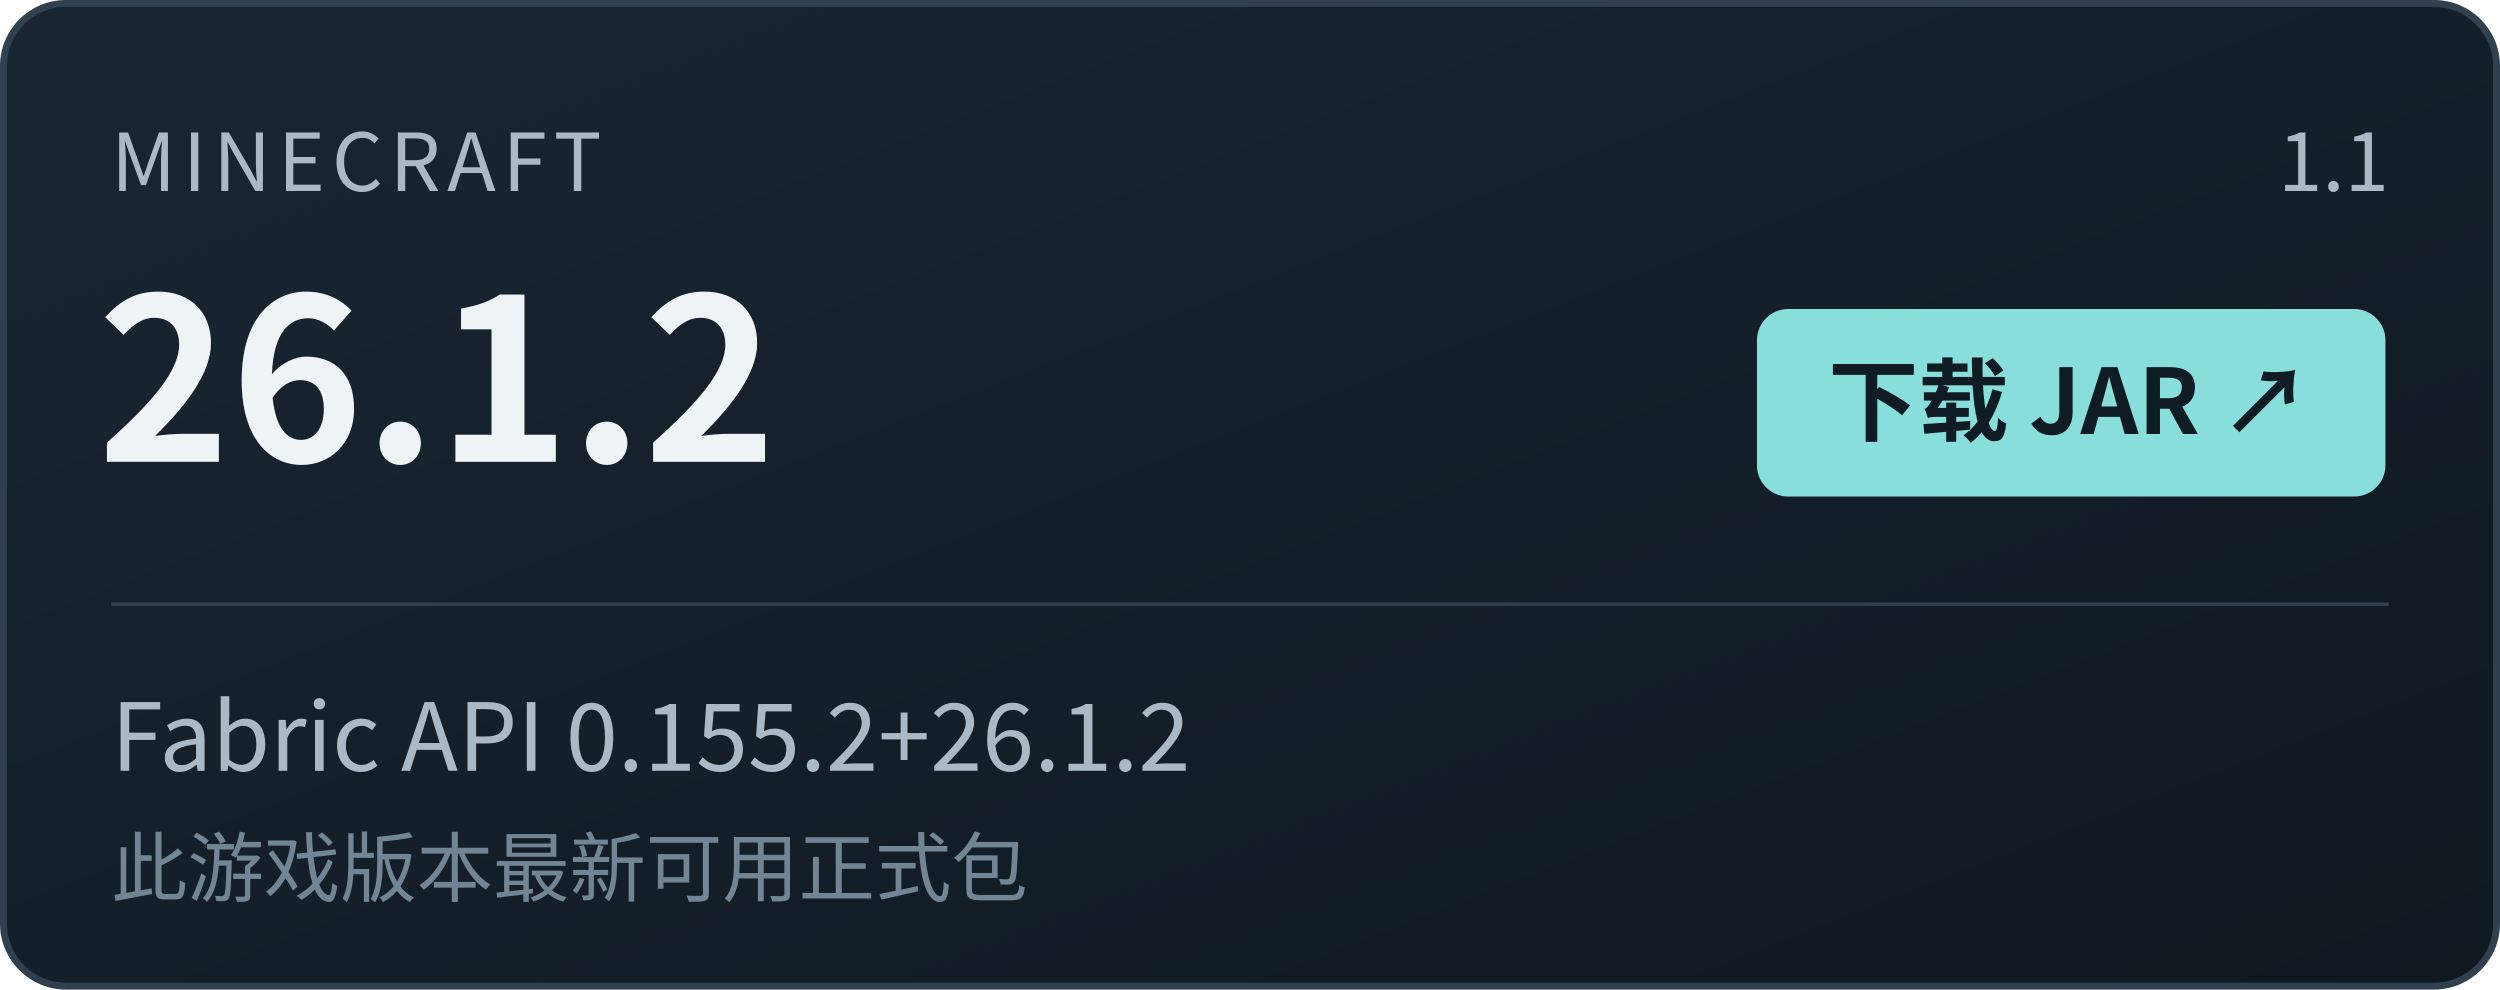
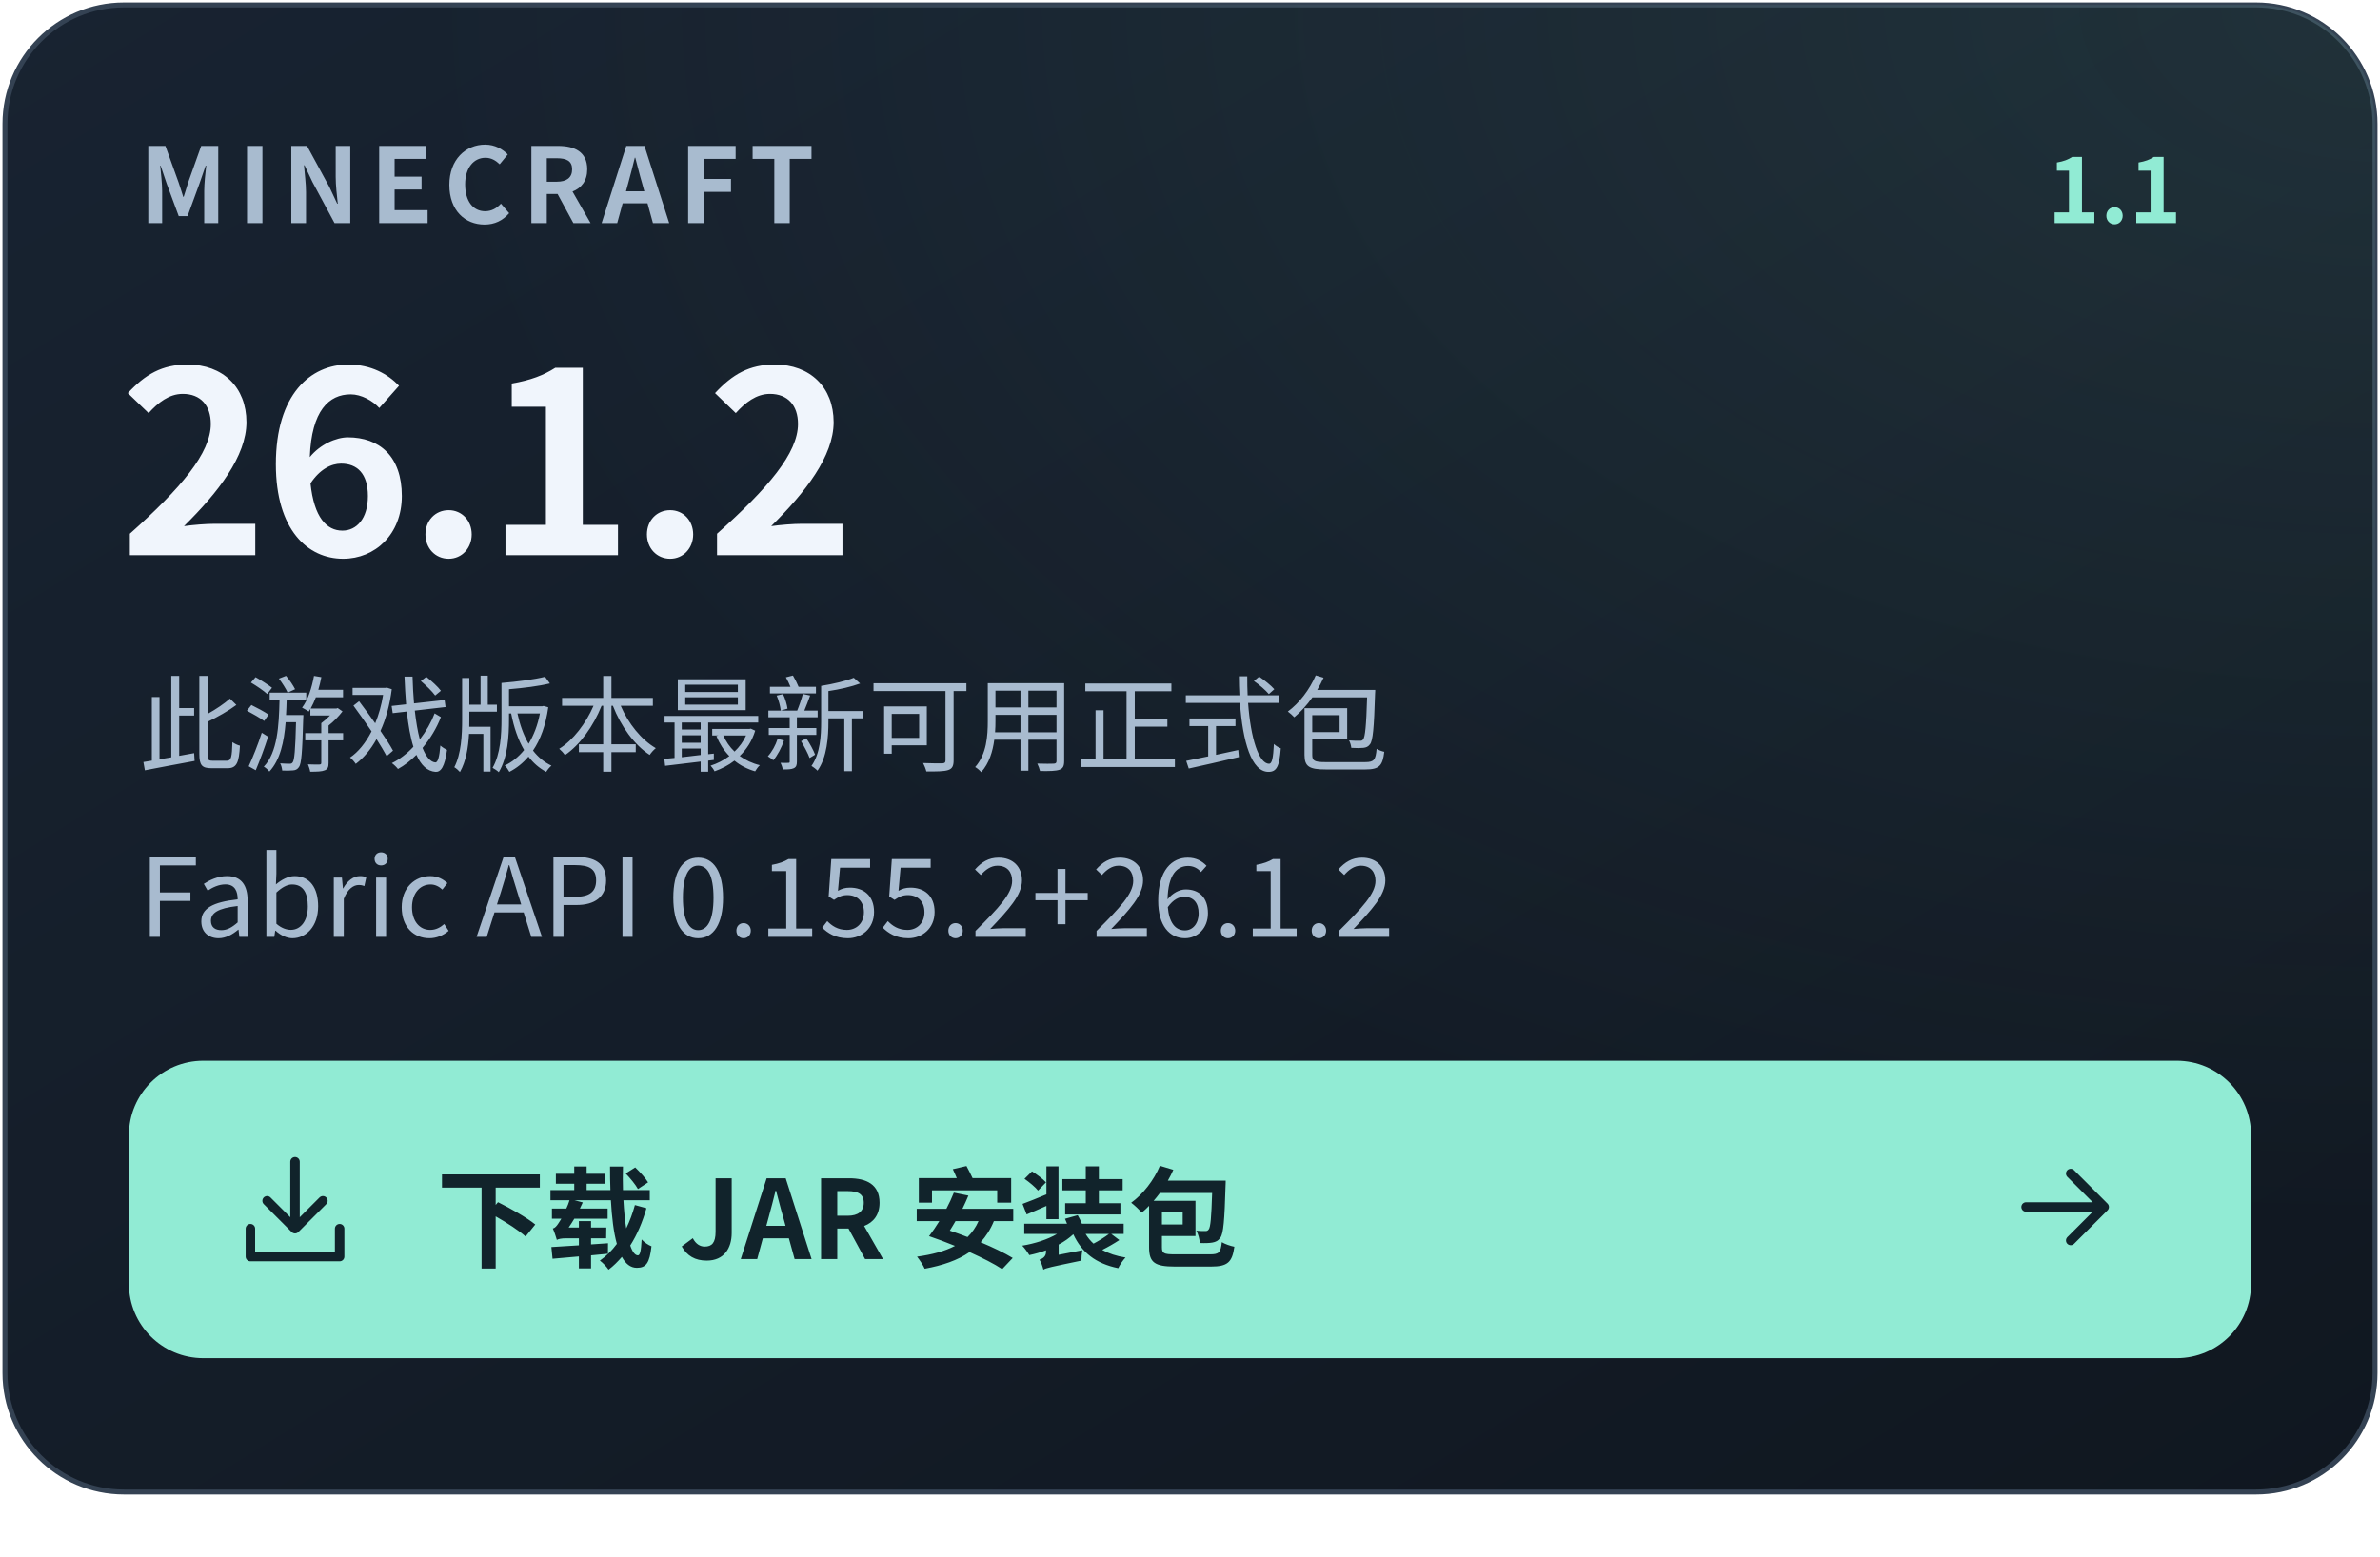
- <svg xmlns="http://www.w3.org/2000/svg" width="720" height="285" viewBox="0 0 720 285" role="img" aria-label="下载 Minecraft 26.1.2 JAR · 最新可用正式版 1.1">
+ <svg xmlns="http://www.w3.org/2000/svg" width="480" height="314" viewBox="0 0 480 314" role="img" aria-label="下载 Minecraft 26.1.2 JAR · 最新可用正式版 1.1">
  <defs>
-     <linearGradient id="panel" x1="0" y1="0" x2="1" y2="1">
-       <stop stop-color="#192632" />
-       <stop offset="1" stop-color="#101820" />
+     <linearGradient id="bg" x1="0" y1="0" x2="1" y2="1">
+       <stop stop-color="#182331" />
+       <stop offset="1" stop-color="#101720" />
    </linearGradient>
+     <radialGradient id="glow" cx="100%" cy="0%" r="110%">
+       <stop stop-color="#91ebd4" stop-opacity=".10" />
+       <stop offset=".75" stop-color="#91ebd4" stop-opacity="0" />
+     </radialGradient>
+     <clipPath id="round">
+       <rect x="1" y="1" width="478" height="300" rx="24" />
+     </clipPath>
  </defs>
-   <g font-family="Microsoft YaHei, Noto Sans CJK SC, PingFang SC, Arial, sans-serif">
-     <rect x="1" y="1" width="718" height="283" rx="18" fill="url(#panel)" stroke="#30404e" stroke-width="2" />
-     <text x="32" y="55" font-size="23" fill="#aab9c5" font-weight="500" letter-spacing="2">MINECRAFT</text>
-     <text x="688" y="55" id="release-version" font-size="23" fill="#aab9c5" font-weight="500" text-anchor="end">1.1</text>
-     <text x="28" y="133" font-size="65" fill="#eef3f5" font-weight="600">26.1.2</text>
-     <rect x="506" y="89" width="181" height="54" rx="9" fill="#88dedb" />
-     <text x="596" y="125" font-size="26" fill="#101c24" font-weight="600" text-anchor="middle">下载 JAR ↗</text>
-     <path d="M32 174H688" stroke="#30404e" />
-     <text x="32" y="222" id="fabric-api" font-size="27" fill="#aab9c5" font-weight="400">Fabric API  0.155.2+26.1.2</text>
-     <text x="32" y="258" id="download-note" font-size="22" fill="#718594" font-weight="400">此游戏版本最新可用正式包</text>
+   <g font-family="Segoe UI, Microsoft YaHei, Noto Sans CJK SC, PingFang SC, Arial, sans-serif">
+     <rect x="1" y="1" width="478" height="300" rx="24" fill="url(#bg)" stroke="#344253" />
+     <rect x="1" y="1" width="478" height="300" rx="24" fill="url(#glow)" />
+     <text x="28" y="45" font-size="21" fill="#a8bbcf" font-weight="600" letter-spacing="2">MINECRAFT</text>
+     <text x="440" y="45" font-size="18" fill="#91ebd4" font-weight="600" id="release-version" text-anchor="end">1.1</text>
+     <text x="24" y="112" font-size="51" fill="#f0f5fc" font-weight="650" letter-spacing="-1">26.1.2</text>
+     <text x="28" y="154" font-size="21" fill="#a8bbcf" font-weight="400" id="download-note">此游戏版本最新可用正式包</text>
+     <text x="28" y="189" font-size="22" fill="#a8bbcf" font-weight="400" id="fabric-api">Fabric API  0.155.2+26.1.2</text>
+     <rect x="26" y="214" width="428" height="60" rx="15" fill="#91ebd4" />
+     <g transform="translate(46 231) scale(1.125)" fill="none" stroke="#11232b" stroke-width="1.7" stroke-linecap="round" stroke-linejoin="round">
+       <path d="M12 3v12m-5-5 5 5 5-5M4 15v5h16v-5" />
+     </g>
+     <text x="88" y="254" font-size="22" fill="#11232b" font-weight="650">下载 JAR 安装包</text>
+     <g transform="translate(403 230) scale(1.125)" fill="none" stroke="#11232b" stroke-width="1.7" stroke-linecap="round" stroke-linejoin="round">
+       <path d="M5 12h14m-6-6 6 6-6 6" />
+     </g>
  </g>
</svg>
